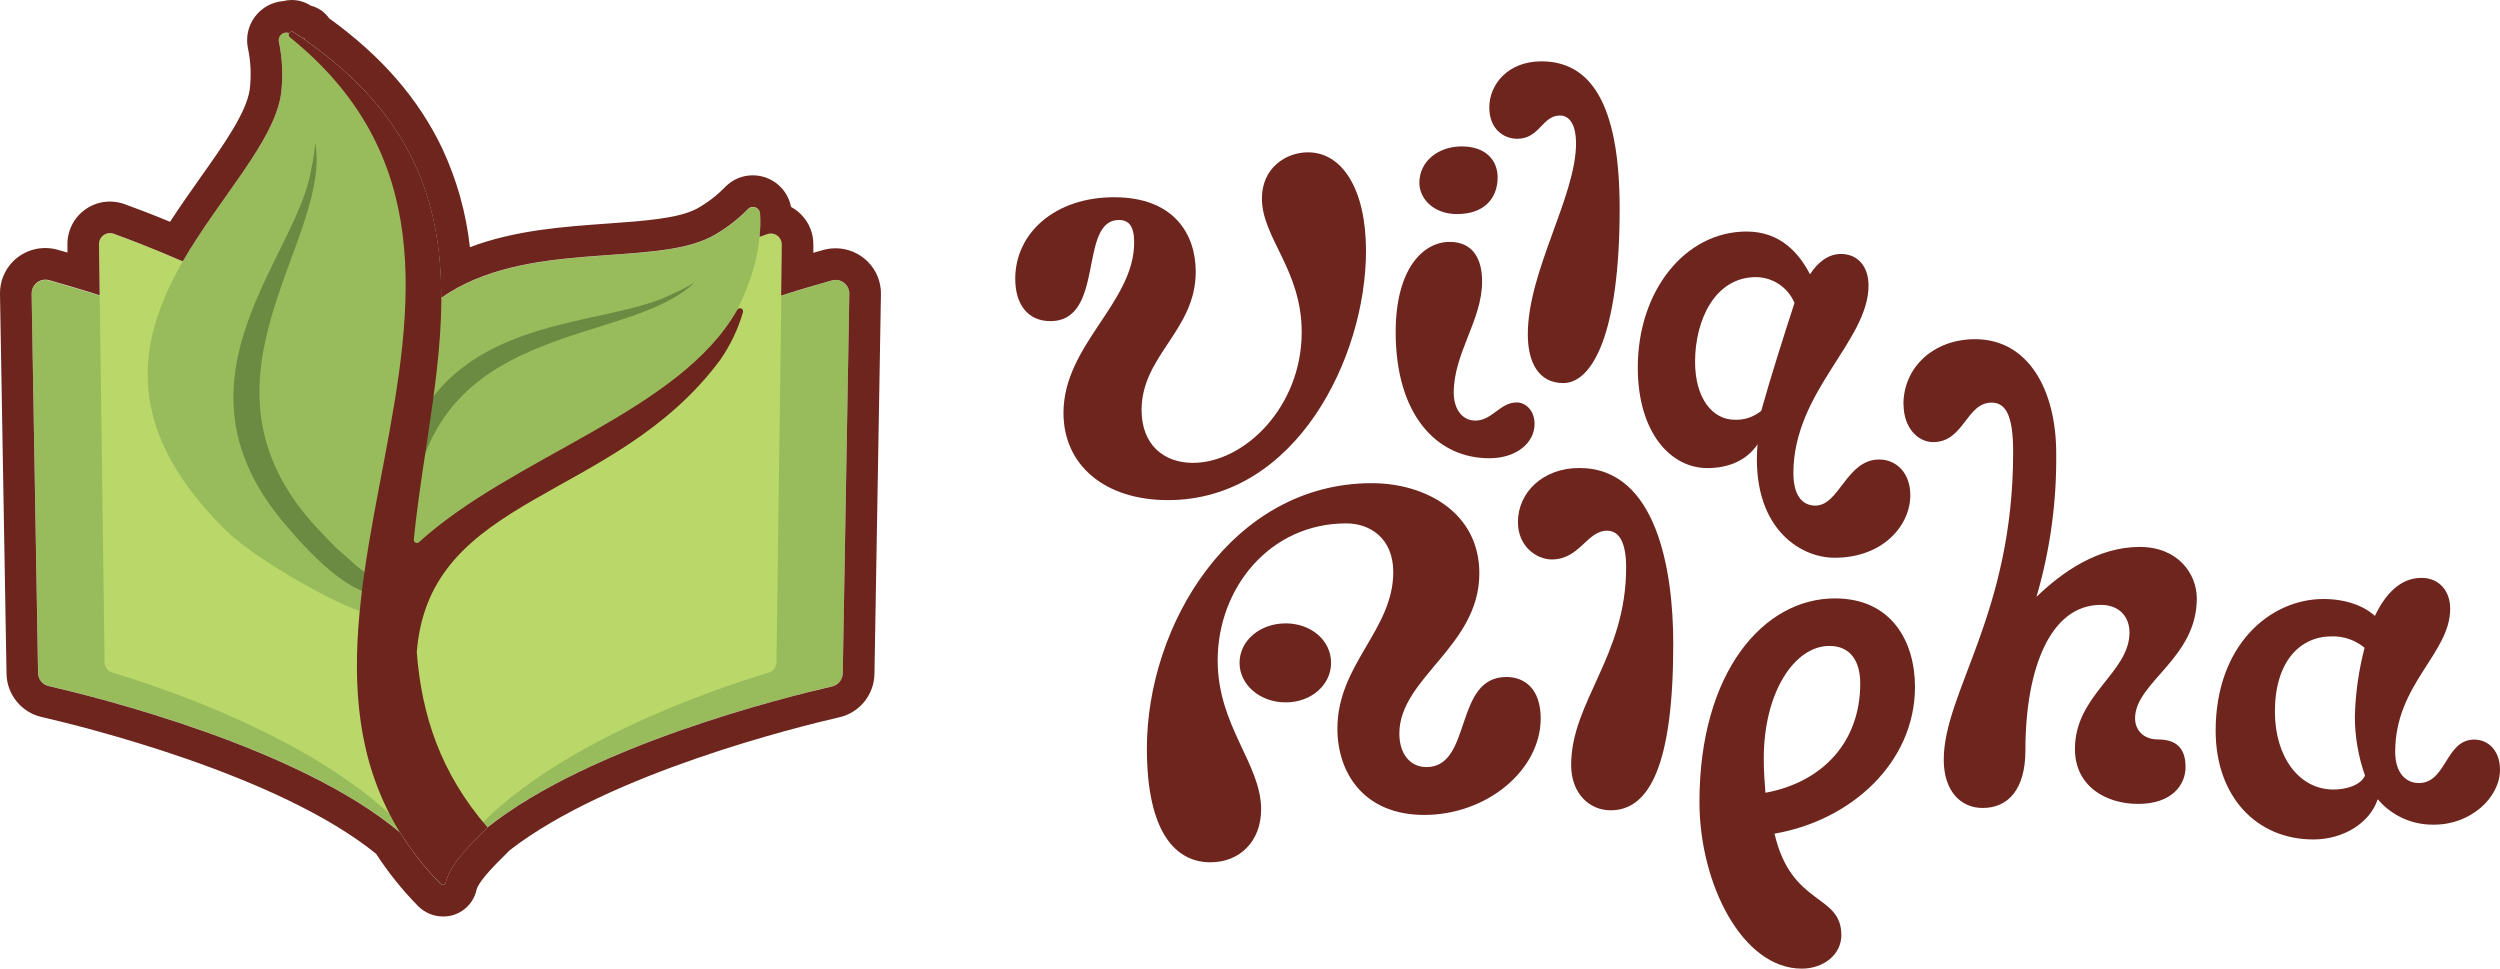
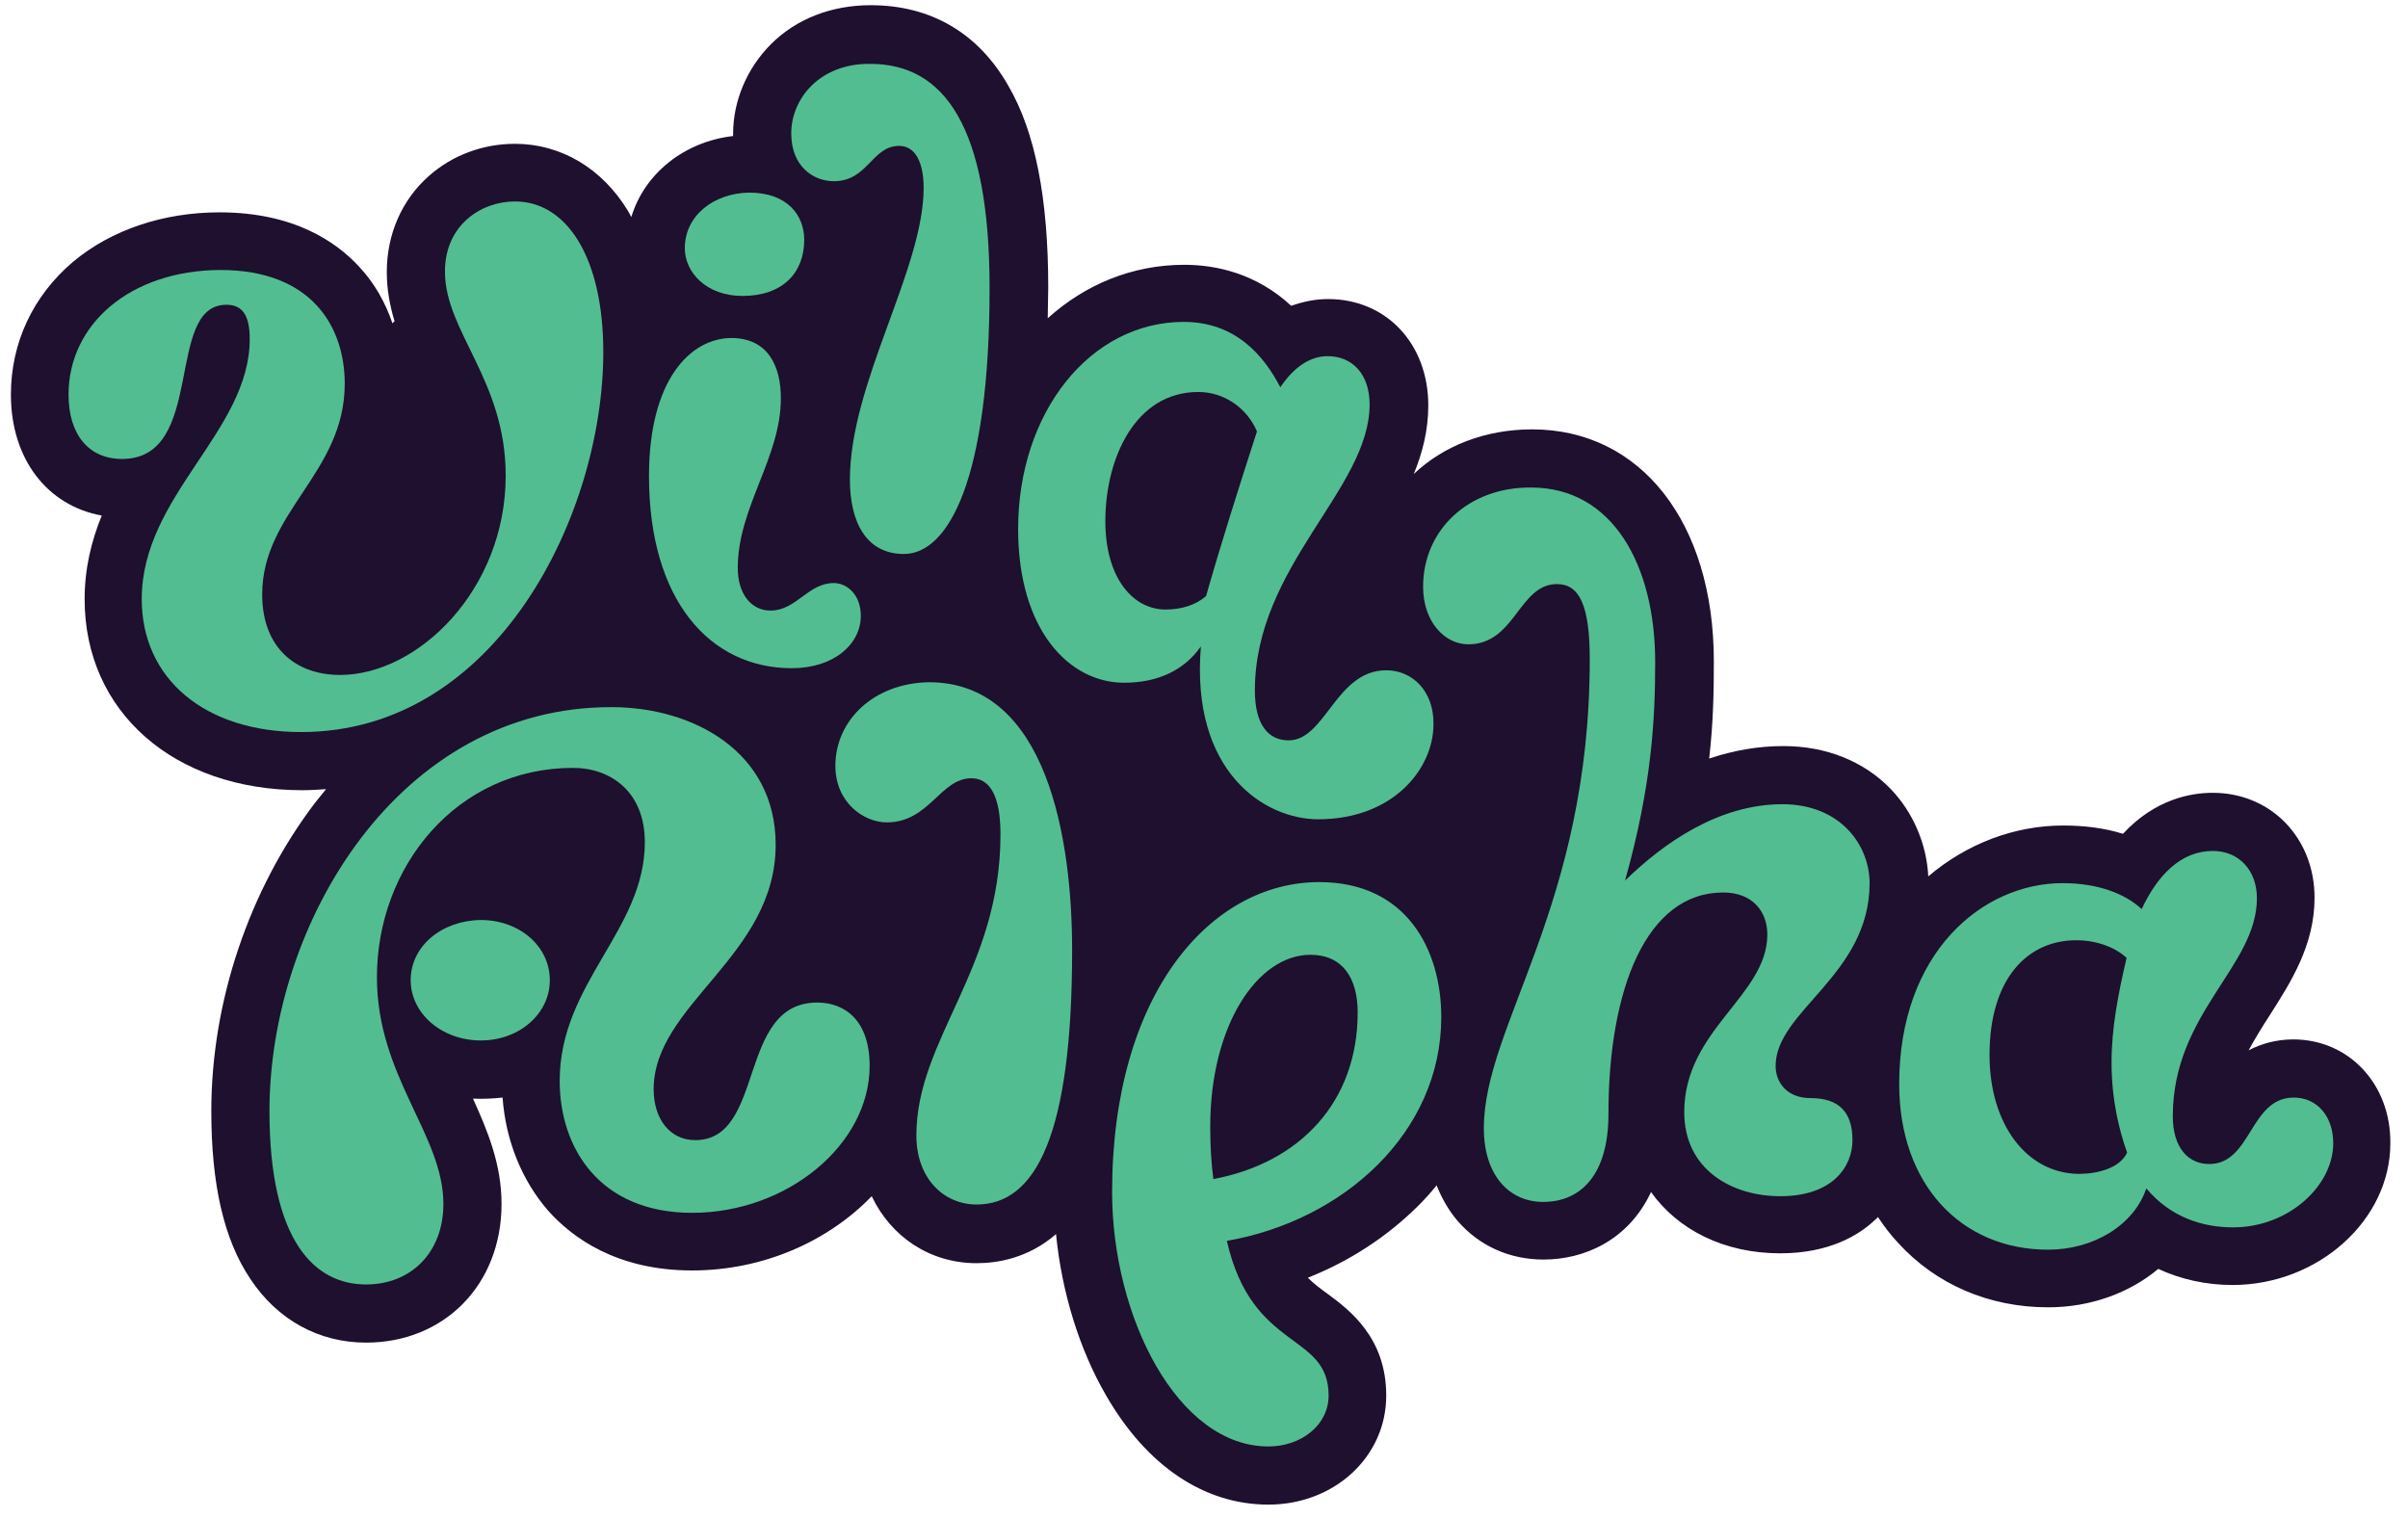
- <svg xmlns="http://www.w3.org/2000/svg" viewBox="0 0 632.85 245.17">
-   <defs>
-     <style>.cls-1{fill:#6d251d;}.cls-2{fill:#98bc5c;}.cls-3{fill:#bad869;}.cls-4{fill:#6a8b41;}</style>
-   </defs>
-   <g id="Layer_2" data-name="Layer 2">
-     <g id="Layer_1-2" data-name="Layer 1">
-       <path class="cls-1" d="M475.72,116.32c-8.35,0-10.07,11.67-16.17,11.67-3.32,0-5.57-2.57-5.57-8.25C454,99.07,473,86.33,473,72.29c0-4.92-2.78-8-7-8-3.1,0-5.78,2-7.82,5.14-2.78-5.35-7.49-10.82-16.06-10.82-15.53,0-27.53,15-27.53,34.39,0,16.7,8.46,25.49,17.57,25.49,5.57,0,10-2,12.74-6-1.71,20.78,10.5,28.7,19.5,28.7,12.42,0,19.17-8.35,19.17-15.74C483.65,119.85,480.11,116.32,475.72,116.32ZM445.84,104a9.88,9.88,0,0,1-6.75,2.25c-5.46,0-10-5.25-10-14.68,0-10.49,5-21.42,15.42-21.42a10.66,10.66,0,0,1,9.75,6.54C451.41,85.47,448.3,95.22,445.84,104Z" />
-       <path class="cls-1" d="M377,27.2c0,5.46,3.64,7.93,7.07,7.93,5.67,0,6.32-5.89,10.82-5.89,2.67,0,4.07,2.78,4.07,7,0,13.49-12.21,32.35-12.21,48.41,0,7,2.67,12.32,9,12.32C403,96.93,410,84.72,410,52.8c0-27-7.61-37.27-19.82-37.27C381.68,15.53,377,21.42,377,27.2Z" />
-       <path class="cls-1" d="M359.3,46.27c0,4.07,3.64,7.92,9.53,7.92,6.75,0,10.28-3.85,10.28-9.32,0-4.07-2.78-7.81-9.1-7.81C364.12,37.06,359.3,40.8,359.3,46.27Z" />
-       <path class="cls-1" d="M353.3,84.08C353.3,104.75,363.47,116,377,116c7,0,11.46-4,11.46-8.67,0-3.54-2.36-5.46-4.5-5.46-4.28,0-6.21,4.6-10.5,4.6-3.21,0-5.46-2.78-5.46-7.07,0-10.07,7.18-18.31,7.18-28.17,0-5.25-2-10-8.25-10C360.26,61.26,353.3,68,353.3,84.08Z" />
-       <path class="cls-1" d="M257,70.58c0,6.64,3.32,10.71,8.89,10.71,14,0,7-25.6,17.35-25.6,2.57,0,3.86,1.61,3.86,5.68,0,15.32-17.89,25.92-17.89,43.16,0,13.18,10.39,22.07,26.45,22.07,32.46,0,50.13-36.2,50.13-63.09,0-15.74-6.1-24.95-14.67-24.95-5.68,0-11.68,4-11.68,11.67,0,10,10.07,18,10.07,33.85,0,19-14.57,33.09-27.53,33.09-7.39,0-13-4.6-13-13.39,0-13.81,13.71-20.13,13.71-35,0-9.32-5.35-18.85-20.67-18.85C267.18,49.91,257,58.91,257,70.58Z" />
-       <path class="cls-1" d="M575.87,180.15c0-12.64,6.32-19.06,14.35-19.06a12.47,12.47,0,0,1,8.35,2.89,76.23,76.23,0,0,0-2.46,17.35,44.77,44.77,0,0,0,2.57,15c-1.18,2.57-4.92,3.53-8,3.53C582,199.86,575.87,191.61,575.87,180.15Zm-15,4.82c0,16.6,10.29,27.53,24.74,27.53,7.5,0,14.25-4.07,16.29-10.18a18.19,18.19,0,0,0,14.35,6.43c9.21,0,16.6-6.86,16.6-13.92,0-4.61-2.79-7.61-6.53-7.61-7.29,0-7,11-14,11-3.32,0-6-2.57-6-7.92,0-17.14,13.92-24.85,13.92-36.21,0-4.6-2.89-7.81-7.28-7.81-5.25,0-9.11,4-11.78,9.64-2.68-2.47-7.18-4.29-13.07-4.29C574.69,151.66,560.87,163.23,560.87,185Zm-79-82.58c0,5.89,3.64,9.53,7.49,9.53,7.82,0,8.36-10,14.79-10,3.74,0,5.46,3.54,5.46,12.53,0,40.92-17.57,60.73-17.57,77.87,0,7.93,4.29,12.21,9.86,12.21,6.42,0,10.81-4.71,10.81-14.56,0-20.78,6.32-36.85,19.07-36.85,4.82,0,7.28,3.11,7.28,7,0,10.18-13.81,15.75-13.81,29.46,0,9.53,7.92,13.92,16,13.92,8.67,0,12-4.93,12-9.32,0-4.6-2.14-7-7-7-3.86,0-5.78-2.57-5.78-5.35,0-9.11,15.63-15.11,15.63-30.32,0-6.21-4.71-13.06-14.46-13.06-10.6,0-19.7,6.42-26.13,12.64a124.3,124.3,0,0,0,5-36.31c0-16-7-28.92-20.56-28.92C489.32,85.9,481.83,93.07,481.83,102.39ZM446.48,192c0-16.82,7.82-28.49,16.6-28.49,5.36,0,7.82,3.86,7.82,9.53,0,14.89-9.64,25-24,27.64C446.7,198.15,446.48,195.25,446.48,192ZM430.2,203c0,20.67,10.82,42.2,25.92,42.2,5.46,0,10-3.54,10-8.47,0-10.6-12.64-7.17-16.92-25.7,19.39-3.32,35.56-18,35.56-37.17,0-11.24-5.78-22.38-20.24-22.38C446.48,151.45,430.2,170.08,430.2,203Zm-45.95-70.8c0,6.1,4.71,9.42,8.57,9.42,7.07,0,8.89-7.28,14-7.28,2.89,0,4.82,2.68,4.82,9.32,0,22.49-13.92,34-13.92,50,0,7.17,4.6,11.46,10,11.46,9.85,0,15.85-11.57,15.85-42.2,0-18.21-4.07-44.45-23.78-44.45C390.57,118.46,384.25,124.67,384.25,132.17ZM313.78,167.8c0,5.51,5.14,10,11.68,10s11.49-4.49,11.49-10c0-5.69-5.05-10-11.49-10S313.78,162.11,313.78,167.8Zm-23.46,21.67c0,21.74,7.6,28.81,16.06,28.81,7.5,0,12.86-5.35,12.86-13.39,0-11.56-11-21.1-11-37.7,0-18.31,13.17-34.7,32.56-34.7,6.1,0,11.89,3.85,11.89,12.32,0,14.67-14.14,23.35-14.14,39.63,0,11.14,6.64,21.85,22,21.85,15.86,0,29.46-11.36,29.46-24.42,0-7.5-4.07-10.5-8.68-10.5-13.39,0-8.57,22.81-20.24,22.81-4.18,0-6.86-3.42-6.86-8.46,0-14.14,20.25-22.06,20.25-40.59,0-15.53-13.82-22.82-27.21-22.82C311.85,122.31,290.32,158.19,290.32,189.47Z" />
-       <path class="cls-2" d="M109.37,115c-29.83-24-81.51-39.71-97-44A3.47,3.47,0,0,0,8,74.33l1.65,96a3.47,3.47,0,0,0,2.7,3.33c14.12,3.24,80.61,19.78,99.11,48.15V222s.07-.06.07-.09a0,0,0,0,0,0,0v0c18.49-28.38,85-44.92,99.11-48.16a3.48,3.48,0,0,0,2.7-3.33l1.66-96A3.47,3.47,0,0,0,210.61,71c-15.44,4.32-67,20-96.88,44A3.49,3.49,0,0,1,109.37,115Z" />
-       <path class="cls-3" d="M109.54,106.62C84.61,80.75,41.65,63.86,28.77,59.19a2.76,2.76,0,0,0-3.7,2.64l1.41,105.84a2.74,2.74,0,0,0,2,2.61c11.21,3.31,67.45,21.21,83,52.11v.23c0-.05.07-.08.07-.11a0,0,0,0,0,0,0v-.07c15.56-30.93,71.79-48.83,83-52.14a2.76,2.76,0,0,0,2-2.61l1.41-105.81a2.76,2.76,0,0,0-3.7-2.64c-12.87,4.66-55.75,21.53-80.72,47.36A2.76,2.76,0,0,1,109.54,106.62Z" />
-       <path class="cls-4" d="M110.57,129.53c.12.11-1.15,5-1,5.14,92.1-35.26,75.66-71.54,82.07-80.61,0,0-3.1,4.49-10.13,8.14-20.08,10.48-70.91-5-84.26,41.64,0,0-.06,0-.06.07-12.09,83.21,57.83-17,75.54-26.22A52.26,52.26,0,0,0,178,75c-.2.15-.35.38-.58.55-16.88,15.06-61.88,9.62-70,51.49-.21.9-.41,1.88-.6,2.84,0,.18-.08.36-.1.55a50.06,50.06,0,0,0-.73,5.81c-.1,1.37-.18,2.78-.18,4.26C105.77,141.07,110.19,132.93,110.57,129.53Z" />
-       <path class="cls-2" d="M105.09,148.38h0a1.78,1.78,0,0,0,1.53-1.75c0-.58,0-1.27-.08-2.07-.3-4.11,9-9,11.13-10,71.11-33.38,75.47-68.82,74.75-80.46a1.8,1.8,0,0,0-3.08-1.14,38.82,38.82,0,0,1-9.29,7C160,70.42,108.37,53.76,95,100.41c0,0,0,.08,0,.11-.54,1.82-1,3.72-1.42,5.79-2,8.12.35,27.29,2.32,32.67a1.8,1.8,0,0,0,1.58,1.17c1.92.12,5.76.33,5.76.36.93,1-5.54-11.86-1.16-25.49,11.77-36.5,50.72-31.52,68.41-40.75a43.4,43.4,0,0,0,5.23-2.7,7.23,7.23,0,0,1-.56.55c-16.88,15-61.89,9.62-70,51.53-.22.84-.41,1.75-.58,2.72a1.74,1.74,0,0,1-.05.22,2.71,2.71,0,0,0-.09.41c-.3,1.82-.56,3.75-.72,5.82-.07,1.38-.16,2.79-.16,4.25,0,.58-.21,3.51-.18,4.11a10.38,10.38,0,0,1-.41,4.24,1.84,1.84,0,0,0,.19,1.94l.34.41A1.78,1.78,0,0,0,105.09,148.38Z" />
-       <path class="cls-4" d="M96.26,138.57c.2,0,4.68,4.76,4.9,4.73,27-110.59-19.38-121.49-24.34-134,0,0,2.54,6.13,1,15.18-4.34,25.93-61.67,60.26-20.59,107,0,.07,0,.08.08.1C139.86,204.41,84.24,66.75,88,43.94a56.09,56.09,0,0,0,1.16-6.77c0,.31.1.65.15.93C92.66,64.52,51,101.11,91,139.59c.83.86,1.74,1.77,2.68,2.67l.49.49c1.78,1.66,3.7,3.31,5.84,5,1.42,1.12,3,2.24,4.64,3.32C105.22,151.48,99.71,141.44,96.26,138.57Z" />
-       <path class="cls-2" d="M90.45,143.4c1.33,1.08,2.74,2.17,4.26,3.24.58.4,3.41,2.7,4.06,3.12,2.47,1.62,3.74,2.78,4.15,3.58a1.9,1.9,0,0,0,1.61,1.1c.45,0,.89,0,1.29,0a2,2,0,0,0,1.62-1v0a1.91,1.91,0,0,0-.5-2.5c-.62-.46-1.4-1-2.36-1.56-4.43-2.71-2.76-14.35-2.21-17C120,44.88,85.46,15.79,73.46,8.53a1.92,1.92,0,0,0-2.87,2,39.82,39.82,0,0,1,.53,13.36c-3.85,25.14-58.42,58-20.26,103.55,0,0,0,.06.11.09,1.47,1.78,3.07,3.55,4.89,5.42,7,7.78,28.93,19.89,35.56,21.81a1.9,1.9,0,0,0,1.94-.52c1.47-1.55,4.6-4.9,4.65-4.88,1.66-.1-5.52,8.14-26.84-17.84-29.7-36.22,4.29-66.69,7.63-88.82a44.14,44.14,0,0,0,1-6.55,5.59,5.59,0,0,1,.16.91c3.2,25.63-35.07,60.91,2,98.38.77.85,1.61,1.72,2.51,2.6.12.17.3.31.44.48" />
-       <path class="cls-1" d="M186.62,78.44c-14.49,25.77-56.53,37-80.55,58.8a.79.79,0,0,1-1.32-.66C109.4,90.13,128.24,43.5,74.32,8.16l0,0a.79.79,0,0,0-.89,1.31C147,68.88,51.08,162,111.53,223.74c.39.39,1.16.32,1.28-.22,1.37-6.25,10.87-13.75,10.58-14.09-11.9-13.77-16.65-28.43-17.88-44.25V165c3.23-40.16,50.07-37.8,76.85-73.95a41.8,41.8,0,0,0,5.71-12A.79.79,0,0,0,186.62,78.44Z" />
-       <path class="cls-1" d="M73.87,8a.76.76,0,0,1,.41.13l0,0c1,.62,1.87,1.24,2.77,1.87-.13-.4-.22-.65-.26-.74a5.74,5.74,0,0,0,.4.83c27.49,19.18,34.52,41.54,34.49,65.32,21.12-14.9,53.42-7.71,68.36-15.48a38.82,38.82,0,0,0,9.29-7,1.75,1.75,0,0,1,1.27-.55,1.8,1.8,0,0,1,1.81,1.69,37.23,37.23,0,0,1-.14,5.92l1.93-.71a2.6,2.6,0,0,1,.94-.17,2.77,2.77,0,0,1,2.76,2.81l-.17,12.91c5.38-1.71,9.81-3,12.84-3.84A3.47,3.47,0,0,1,215,74.39l-1.66,96.05a3.48,3.48,0,0,1-2.7,3.33c-11.91,2.73-61.07,14.92-87.27,35.7-.14.64-9.24,7.94-10.58,14.05a.63.63,0,0,1-.66.47.86.86,0,0,1-.62-.25,74.9,74.9,0,0,1-10.24-13c-25.73-21.6-76.77-34.27-88.94-37.06a3.47,3.47,0,0,1-2.7-3.33L8,74.33a3.48,3.48,0,0,1,3.47-3.54,3.43,3.43,0,0,1,.94.13c3,.84,7.46,2.13,12.83,3.83l-.17-12.92A2.77,2.77,0,0,1,27.83,59a2.6,2.6,0,0,1,.94.17c3.72,1.34,9.94,3.71,17.5,7C55.63,50,69.26,36,71.12,23.92a39.82,39.82,0,0,0-.53-13.36,1.93,1.93,0,0,1,1.89-2.31,1.91,1.91,0,0,1,.73.15.79.79,0,0,1,.66-.4m2.95,1.26v0M73.87,0h0a8.74,8.74,0,0,0-2.18.28,9.93,9.93,0,0,0-8.94,11.85,32,32,0,0,1,.46,10.59c-.9,5.86-6.49,13.77-12.42,22.15-2.58,3.64-5.21,7.37-7.74,11.28-4.79-2-8.76-3.47-11.55-4.48A10.76,10.76,0,0,0,17.07,61.93l0,2-2.53-.72a11.51,11.51,0,0,0-11.28,3A11.42,11.42,0,0,0,0,74.46l1.65,96.05a11.45,11.45,0,0,0,8.91,11c9.85,2.26,59.72,14.43,84.65,34.62a84.25,84.25,0,0,0,10.61,13.22,8.93,8.93,0,0,0,6.33,2.65,8.59,8.59,0,0,0,8.48-6.75c.18-.85,1.33-3.09,6.88-8.49.54-.53,1-1,1.5-1.52,25.34-19.64,73.89-31.48,83.44-33.66a11.46,11.46,0,0,0,8.91-11L223,74.53a11.35,11.35,0,0,0-3.29-8.25,11.53,11.53,0,0,0-8.18-3.43,11.7,11.7,0,0,0-3.1.42l-2.54.72,0-2a10.66,10.66,0,0,0-3.1-7.7,10.77,10.77,0,0,0-2.55-1.91,9.85,9.85,0,0,0-9.65-8,9.72,9.72,0,0,0-7,2.93,30.71,30.71,0,0,1-7.29,5.57c-4.71,2.45-13.28,3.05-22.35,3.7-11.26.8-23.63,1.68-35,6a79.59,79.59,0,0,0-7-25c-6-12.56-15.33-23.35-28.64-32.95a8,8,0,0,0-4.63-3.19l0,0-.13-.08A8.8,8.8,0,0,0,73.87,0Z" />
+ <svg xmlns="http://www.w3.org/2000/svg" version="1.1" id="Layer_1" x="0px" y="0px" viewBox="0 0 463.8 292.2" style="enable-background:new 0 0 463.8 292.2;" xml:space="preserve">
+   <style type="text/css">
+ 	.st0{fill:#1E102E;}
+ 	.st1{fill:#52BD91;}
+ </style>
+   <g>
+     <path class="st0" d="M441.7,200.2c-3.4,0-6.3,0.9-8.6,2.1c1.2-2.2,2.6-4.5,4.1-6.8c4-6.3,8.6-13.4,8.6-22.6   c0-11.5-8.4-20.2-19.6-20.2c-4.2,0-11.1,1.2-17.3,7.9c-3.5-1.1-7.4-1.6-11.5-1.6c-9.4,0-18.6,3.5-26,9.8   c-0.3-6.2-2.9-12.3-7.2-16.8c-5.2-5.4-12.5-8.3-20.7-8.3c-4.8,0-9.5,0.8-14.3,2.4c0.8-6.9,0.9-13,0.9-18.7   c0-26.8-14.1-44.7-35-44.7c-9.1,0-17.1,3.2-22.8,8.6c1.7-4.1,2.8-8.5,2.8-13.2c0-11.9-8.1-20.5-19.3-20.5c-2.5,0-4.8,0.5-7.1,1.3   c-6.8-6.3-14.6-7.9-20.6-7.9c-10,0-19.1,3.8-26.3,10.3c0-1.9,0.1-3.9,0.1-5.9c0-17.2-2.5-30-7.7-38.9C188.4,6.3,179.2,1,167.7,1   c-7.5,0-14.3,2.6-19.2,7.5c-4.6,4.6-7.3,10.9-7.3,17.3c0,0.1,0,0.3,0,0.4c-9.5,1.1-17.1,7.3-19.6,15.6c-0.2-0.4-0.4-0.7-0.6-1.1   c-5-8.3-13-13-21.8-13c-6.2,0-12.1,2.2-16.6,6.2c-5.2,4.6-8.1,11.2-8.1,18.5c0,3.4,0.6,6.5,1.5,9.5c-0.2,0.1-0.3,0.2-0.4,0.4   c-1.4-4.1-3.5-7.8-6.4-10.9c-4.4-4.8-12.6-10.5-26.9-10.5c-10.9,0-20.9,3.4-28.2,9.5C6.3,57,2.1,66.1,2.1,76   c0,12.4,7,21.4,17.5,23.3c-2,4.9-3.3,10.2-3.3,16.1c0,21.7,17.2,36.8,41.9,36.8c1.5,0,3.1-0.1,4.6-0.2c-0.7,0.9-1.4,1.7-2.1,2.6   C48,171.3,40.7,192.9,40.7,214c0,14.1,2.4,24.7,7.5,32.3c5.2,7.9,13.2,12.3,22.3,12.3c15.1,0,26.1-11.2,26.1-26.7   c0-7.7-2.7-14.1-5.5-20.3c1.9,0.1,3.8,0,5.7-0.2c0.6,8.3,3.7,15.9,8.7,21.7c4.7,5.3,13.3,11.6,27.8,11.6c13.7,0,26.2-5.6,34.6-14.3   c3.7,7.8,11.2,12.9,20.2,12.9c3.9,0,9.9-0.9,15.3-5.6c1.1,11.2,4.5,22.2,9.6,31c7.8,13.6,18.9,21.1,31.3,21.1   c12.7,0,22.7-9.2,22.7-21c0-11.2-7.1-16.5-11.3-19.6c-1.4-1-2.7-2-3.8-3.1c8.1-3.2,15.4-8,21.3-13.9c1.2-1.2,2.4-2.5,3.5-3.9   c1,2.5,2.3,4.8,4,6.8c4.2,4.9,10.1,7.5,16.6,7.5c7.7,0,16.3-3.6,20.7-13c5.2,7.3,14.1,11.8,24.9,11.8c9.4,0,15.2-3.5,18.3-6.5   c0.2-0.1,0.3-0.3,0.5-0.5c1.2,1.8,2.4,3.4,3.9,5c7.3,8,17.5,12.4,28.9,12.4c8.2,0,15.7-2.8,21.2-7.4c4.3,2,9.2,3.1,14.3,3.1   c16.5,0,30.4-12.5,30.4-27.3C460.5,208.8,452.4,200.2,441.7,200.2z" />
+     <g>
+       <path class="st1" d="M267,129.1c-9.7,0-11.7,13.5-18.8,13.5c-3.9,0-6.5-3-6.5-9.6c0-24,22.1-38.8,22.1-55.1c0-5.7-3.2-9.3-8.1-9.3    c-3.6,0-6.7,2.4-9.1,6c-3.2-6.2-8.7-12.6-18.6-12.6c-18,0-31.9,17.4-31.9,39.9c0,19.4,9.8,29.6,20.4,29.6c6.5,0,11.6-2.4,14.8-7    c-2,24.1,12.2,33.3,22.6,33.3c14.4,0,22.2-9.7,22.2-18.3C276.2,133.2,272.1,129.1,267,129.1z M232.3,114.8    c-1.9,1.7-4.7,2.6-7.8,2.6c-6.3,0-11.6-6.1-11.6-17c0-12.2,5.8-24.9,17.9-24.9c5,0,9.4,3.1,11.3,7.6    C238.8,93.3,235.2,104.6,232.3,114.8z" />
+       <path class="st1" d="M152.4,25.7c0,6.3,4.2,9.2,8.2,9.2c6.6,0,7.3-6.8,12.6-6.8c3.1,0,4.7,3.2,4.7,8.1c0,15.7-14.2,37.5-14.2,56.2    c0,8.1,3.1,14.3,10.4,14.3c8.5,0,16.5-14.2,16.5-51.2c0-31.3-8.8-43.2-23-43.2C157.9,12.2,152.4,19,152.4,25.7z" />
+       <path class="st1" d="M131.9,47.8c0,4.7,4.2,9.2,11.1,9.2c7.8,0,11.9-4.5,11.9-10.8c0-4.7-3.2-9.1-10.6-9.1    C137.5,37.2,131.9,41.5,131.9,47.8z" />
+       <path class="st1" d="M125,91.7c0,24,11.8,37,27.5,37c8.1,0,13.3-4.6,13.3-10.1c0-4.1-2.7-6.3-5.2-6.3c-5,0-7.2,5.3-12.2,5.3    c-3.7,0-6.3-3.2-6.3-8.2c0-11.7,8.3-21.2,8.3-32.7c0-6.1-2.4-11.6-9.6-11.6C133,65.2,125,73.1,125,91.7z" />
+       <path class="st1" d="M13.2,76c0,7.7,3.9,12.4,10.3,12.4c16.3,0,8.1-29.7,20.1-29.7c3,0,4.5,1.9,4.5,6.6    c0,17.8-20.8,30.1-20.8,50.1c0,15.3,12.1,25.6,30.7,25.6c37.7,0,58.2-42,58.2-73.2c0-18.3-7.1-29-17-29c-6.6,0-13.5,4.6-13.5,13.5    c0,11.6,11.7,20.9,11.7,39.3c0,22-16.9,38.4-31.9,38.4c-8.6,0-15-5.3-15-15.5c0-16,15.9-23.4,15.9-40.6c0-10.8-6.2-21.9-24-21.9    C25,52.1,13.2,62.5,13.2,76z" />
    </g>
+     <path class="st1" d="M383.2,203.2c0-14.7,7.3-22.1,16.7-22.1c4.3,0,7.8,1.6,9.7,3.4c-1.6,6.8-2.9,13.5-2.9,20.1   c0,7.3,1.5,13.2,3,17.4c-1.4,3-5.7,4.1-9.3,4.1C390.3,226,383.2,216.5,383.2,203.2z M365.8,208.8c0,19.3,11.9,31.9,28.7,31.9   c8.7,0,16.5-4.7,18.9-11.8c4.7,5.6,10.9,7.5,16.7,7.5c10.7,0,19.3-8,19.3-16.2c0-5.3-3.2-8.8-7.6-8.8c-8.5,0-8.1,12.8-16.3,12.8   c-3.9,0-7-3-7-9.2c0-19.9,16.2-28.8,16.2-42c0-5.3-3.4-9.1-8.5-9.1c-6.1,0-10.6,4.6-13.7,11.2c-3.1-2.9-8.3-5-15.2-5   C381.8,170.1,365.8,183.5,365.8,208.8z M274.1,113c0,6.8,4.2,11.1,8.7,11.1c9.1,0,9.7-11.6,17.1-11.6c4.3,0,6.3,4.1,6.3,14.5   c0,47.5-20.4,70.5-20.4,90.3c0,9.2,5,14.2,11.4,14.2c7.5,0,12.6-5.5,12.6-16.9c0-24.1,7.3-42.7,22.1-42.7c5.6,0,8.5,3.6,8.5,8.1   c0,11.8-16,18.3-16,34.2c0,11.1,9.2,16.2,18.5,16.2c10.1,0,13.9-5.7,13.9-10.8c0-5.3-2.5-8.1-8.1-8.1c-4.5,0-6.7-3-6.7-6.2   c0-10.6,18.1-17.5,18.1-35.2c0-7.2-5.5-15.2-16.8-15.2c-12.3,0-22.9,7.5-30.3,14.7c5.2-18.5,5.8-31.3,5.8-42.1   c0-18.5-8.1-33.6-23.9-33.6C282.8,93.8,274.1,102.1,274.1,113z M233.1,217c0-19.5,9.1-33.1,19.3-33.1c6.2,0,9.1,4.5,9.1,11.1   c0,17.3-11.2,29-27.8,32.1C233.3,224,233.1,220.7,233.1,217z M214.2,229.6c0,24,12.6,49,30.1,49c6.3,0,11.6-4.1,11.6-9.8   c0-12.3-14.7-8.3-19.6-29.8c22.5-3.9,41.3-20.9,41.3-43.1c0-13-6.7-26-23.5-26C233.1,169.9,214.2,191.5,214.2,229.6z M160.9,147.5   c0,7.1,5.5,10.9,9.9,10.9c8.2,0,10.3-8.5,16.3-8.5c3.4,0,5.6,3.1,5.6,10.8c0,26.1-16.2,39.4-16.2,58c0,8.3,5.3,13.3,11.6,13.3   c11.4,0,18.4-13.4,18.4-49c0-21.1-4.7-51.6-27.6-51.6C168.2,131.6,160.9,138.8,160.9,147.5z M79.1,188.8c0,6.4,6,11.6,13.5,11.6   c7.5,0,13.3-5.2,13.3-11.6c0-6.6-5.9-11.6-13.3-11.6C85.1,177.3,79.1,182.2,79.1,188.8z M51.9,214c0,25.2,8.8,33.4,18.6,33.4   c8.7,0,14.9-6.2,14.9-15.5c0-13.4-12.8-24.5-12.8-43.7c0-21.2,15.3-40.3,37.8-40.3c7.1,0,13.8,4.5,13.8,14.3   c0,17-16.4,27.1-16.4,46c0,12.9,7.7,25.4,25.5,25.4c18.4,0,34.2-13.2,34.2-28.3c0-8.7-4.7-12.2-10.1-12.2   c-15.5,0-9.9,26.5-23.5,26.5c-4.8,0-8-4-8-9.8c0-16.4,23.5-25.6,23.5-47.1c0-18-16-26.5-31.6-26.5C76.9,136.1,51.9,177.7,51.9,214z   " />
  </g>
</svg>
